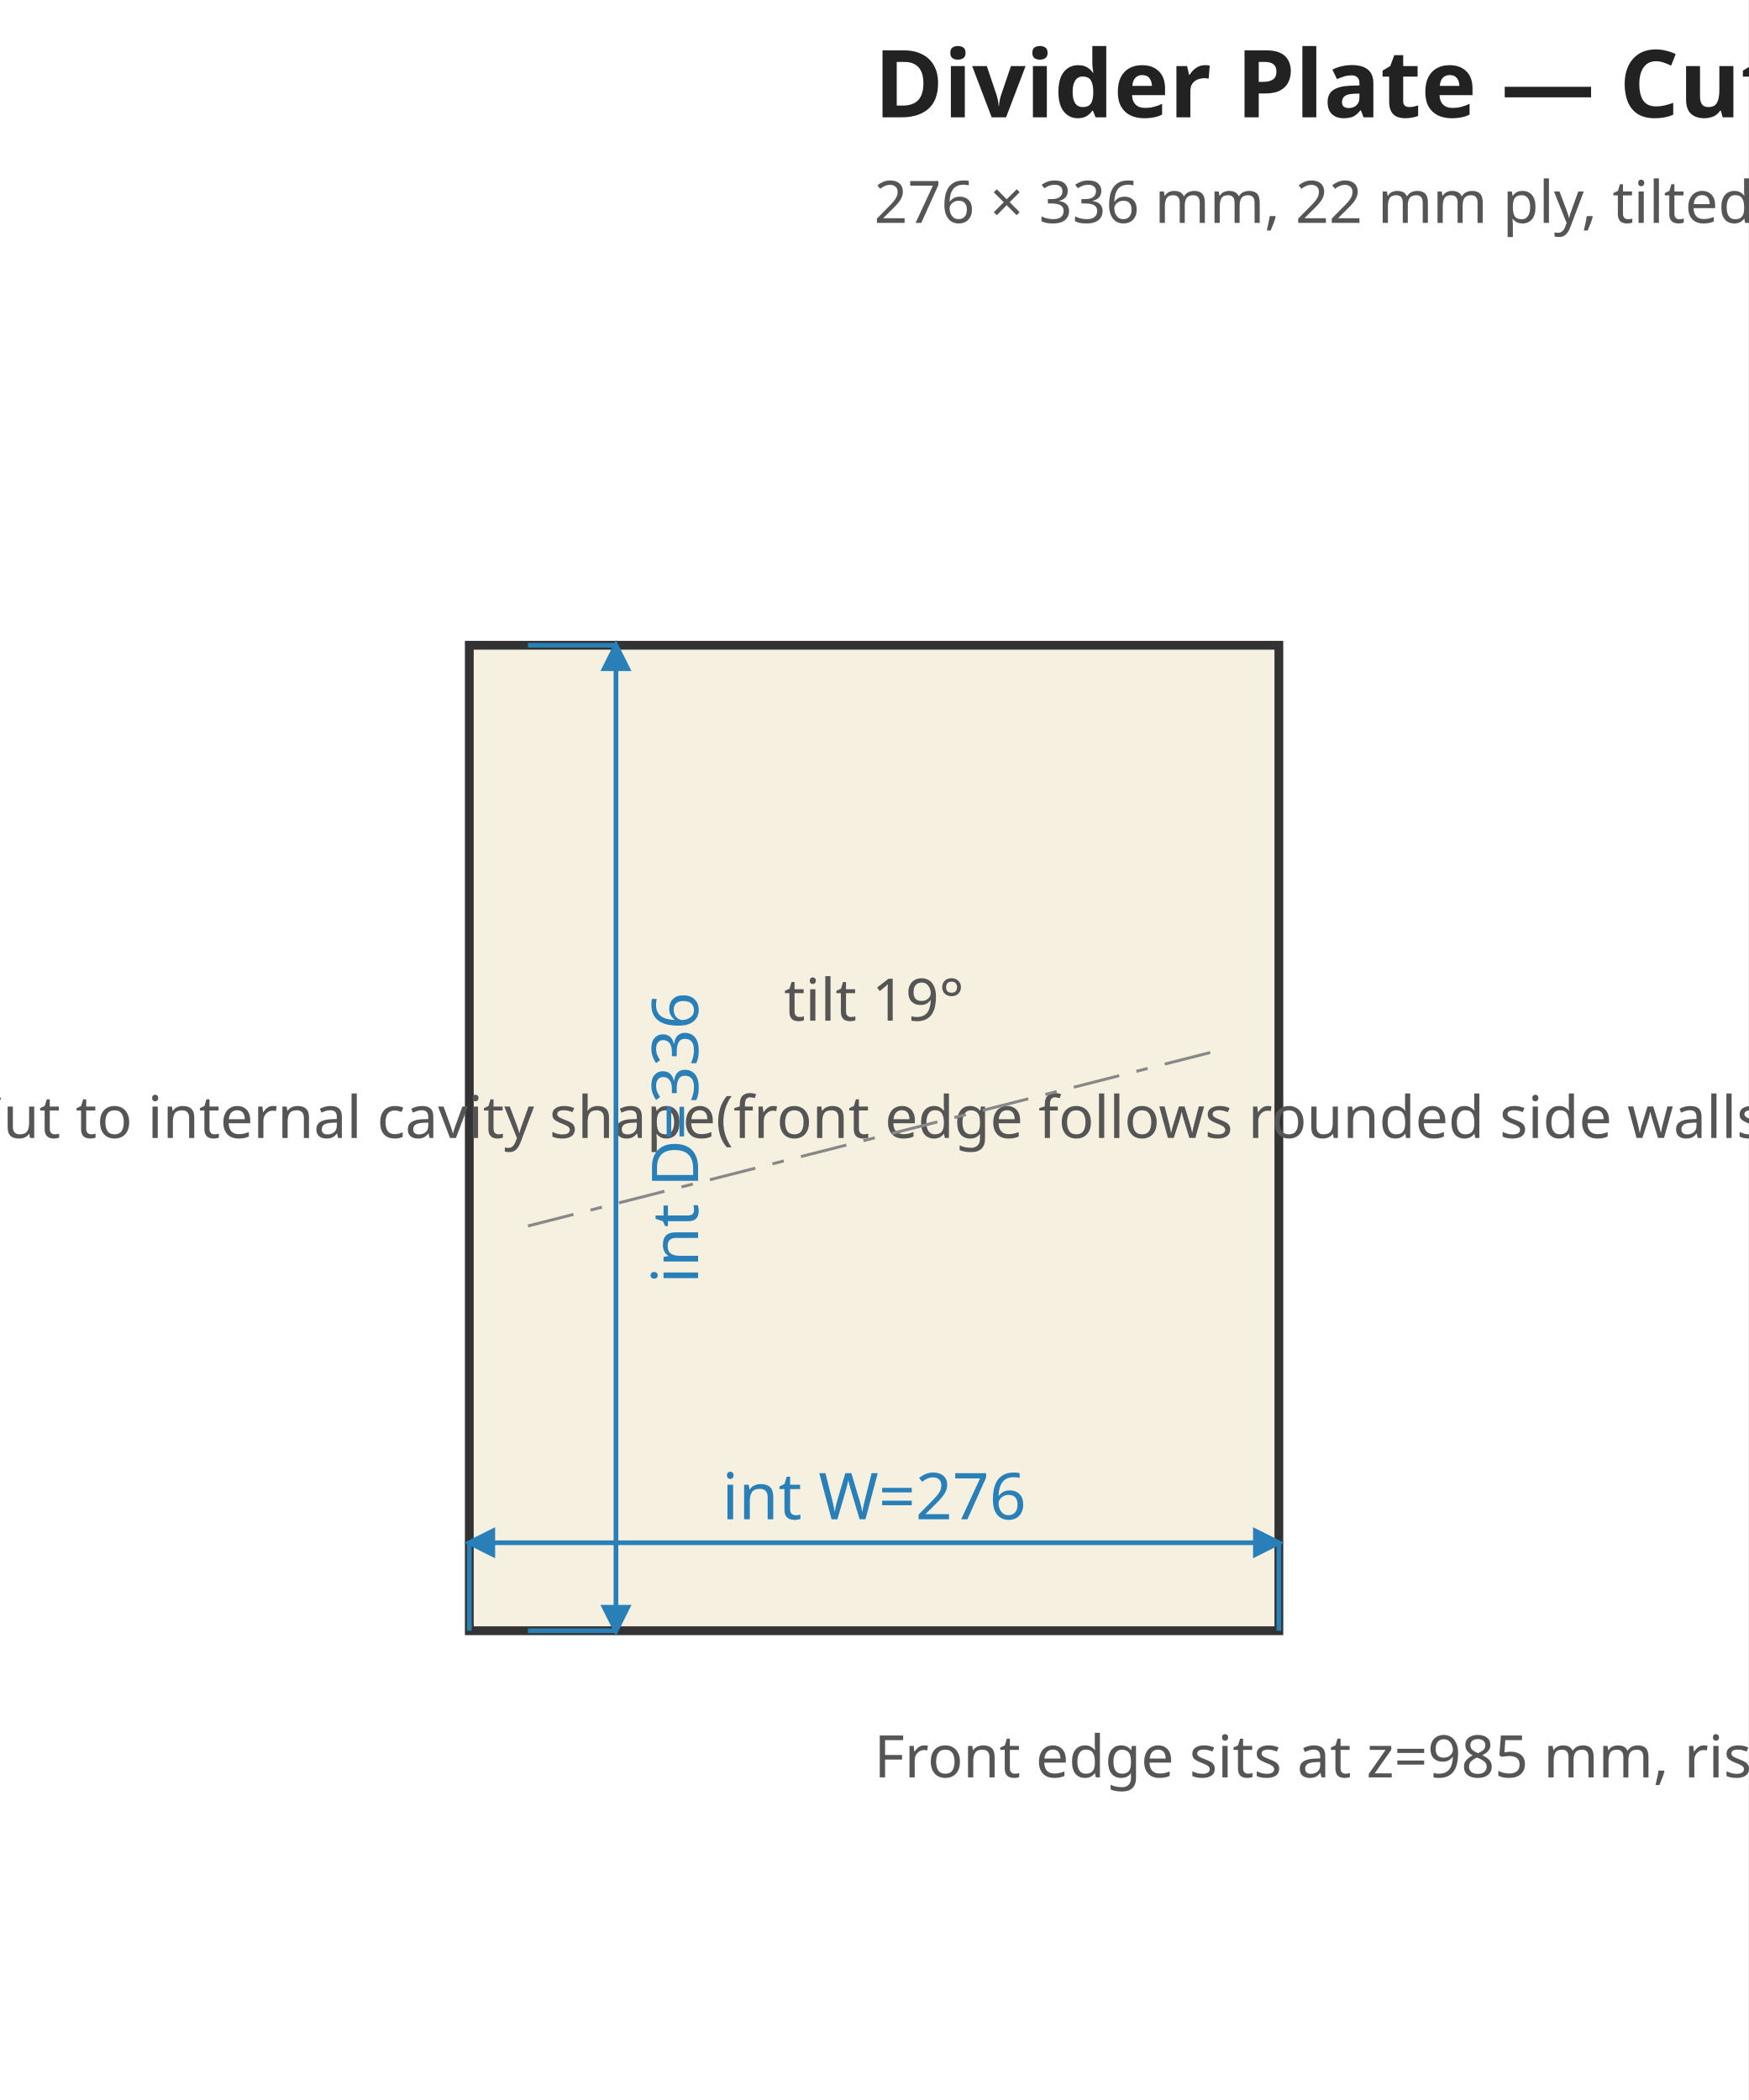
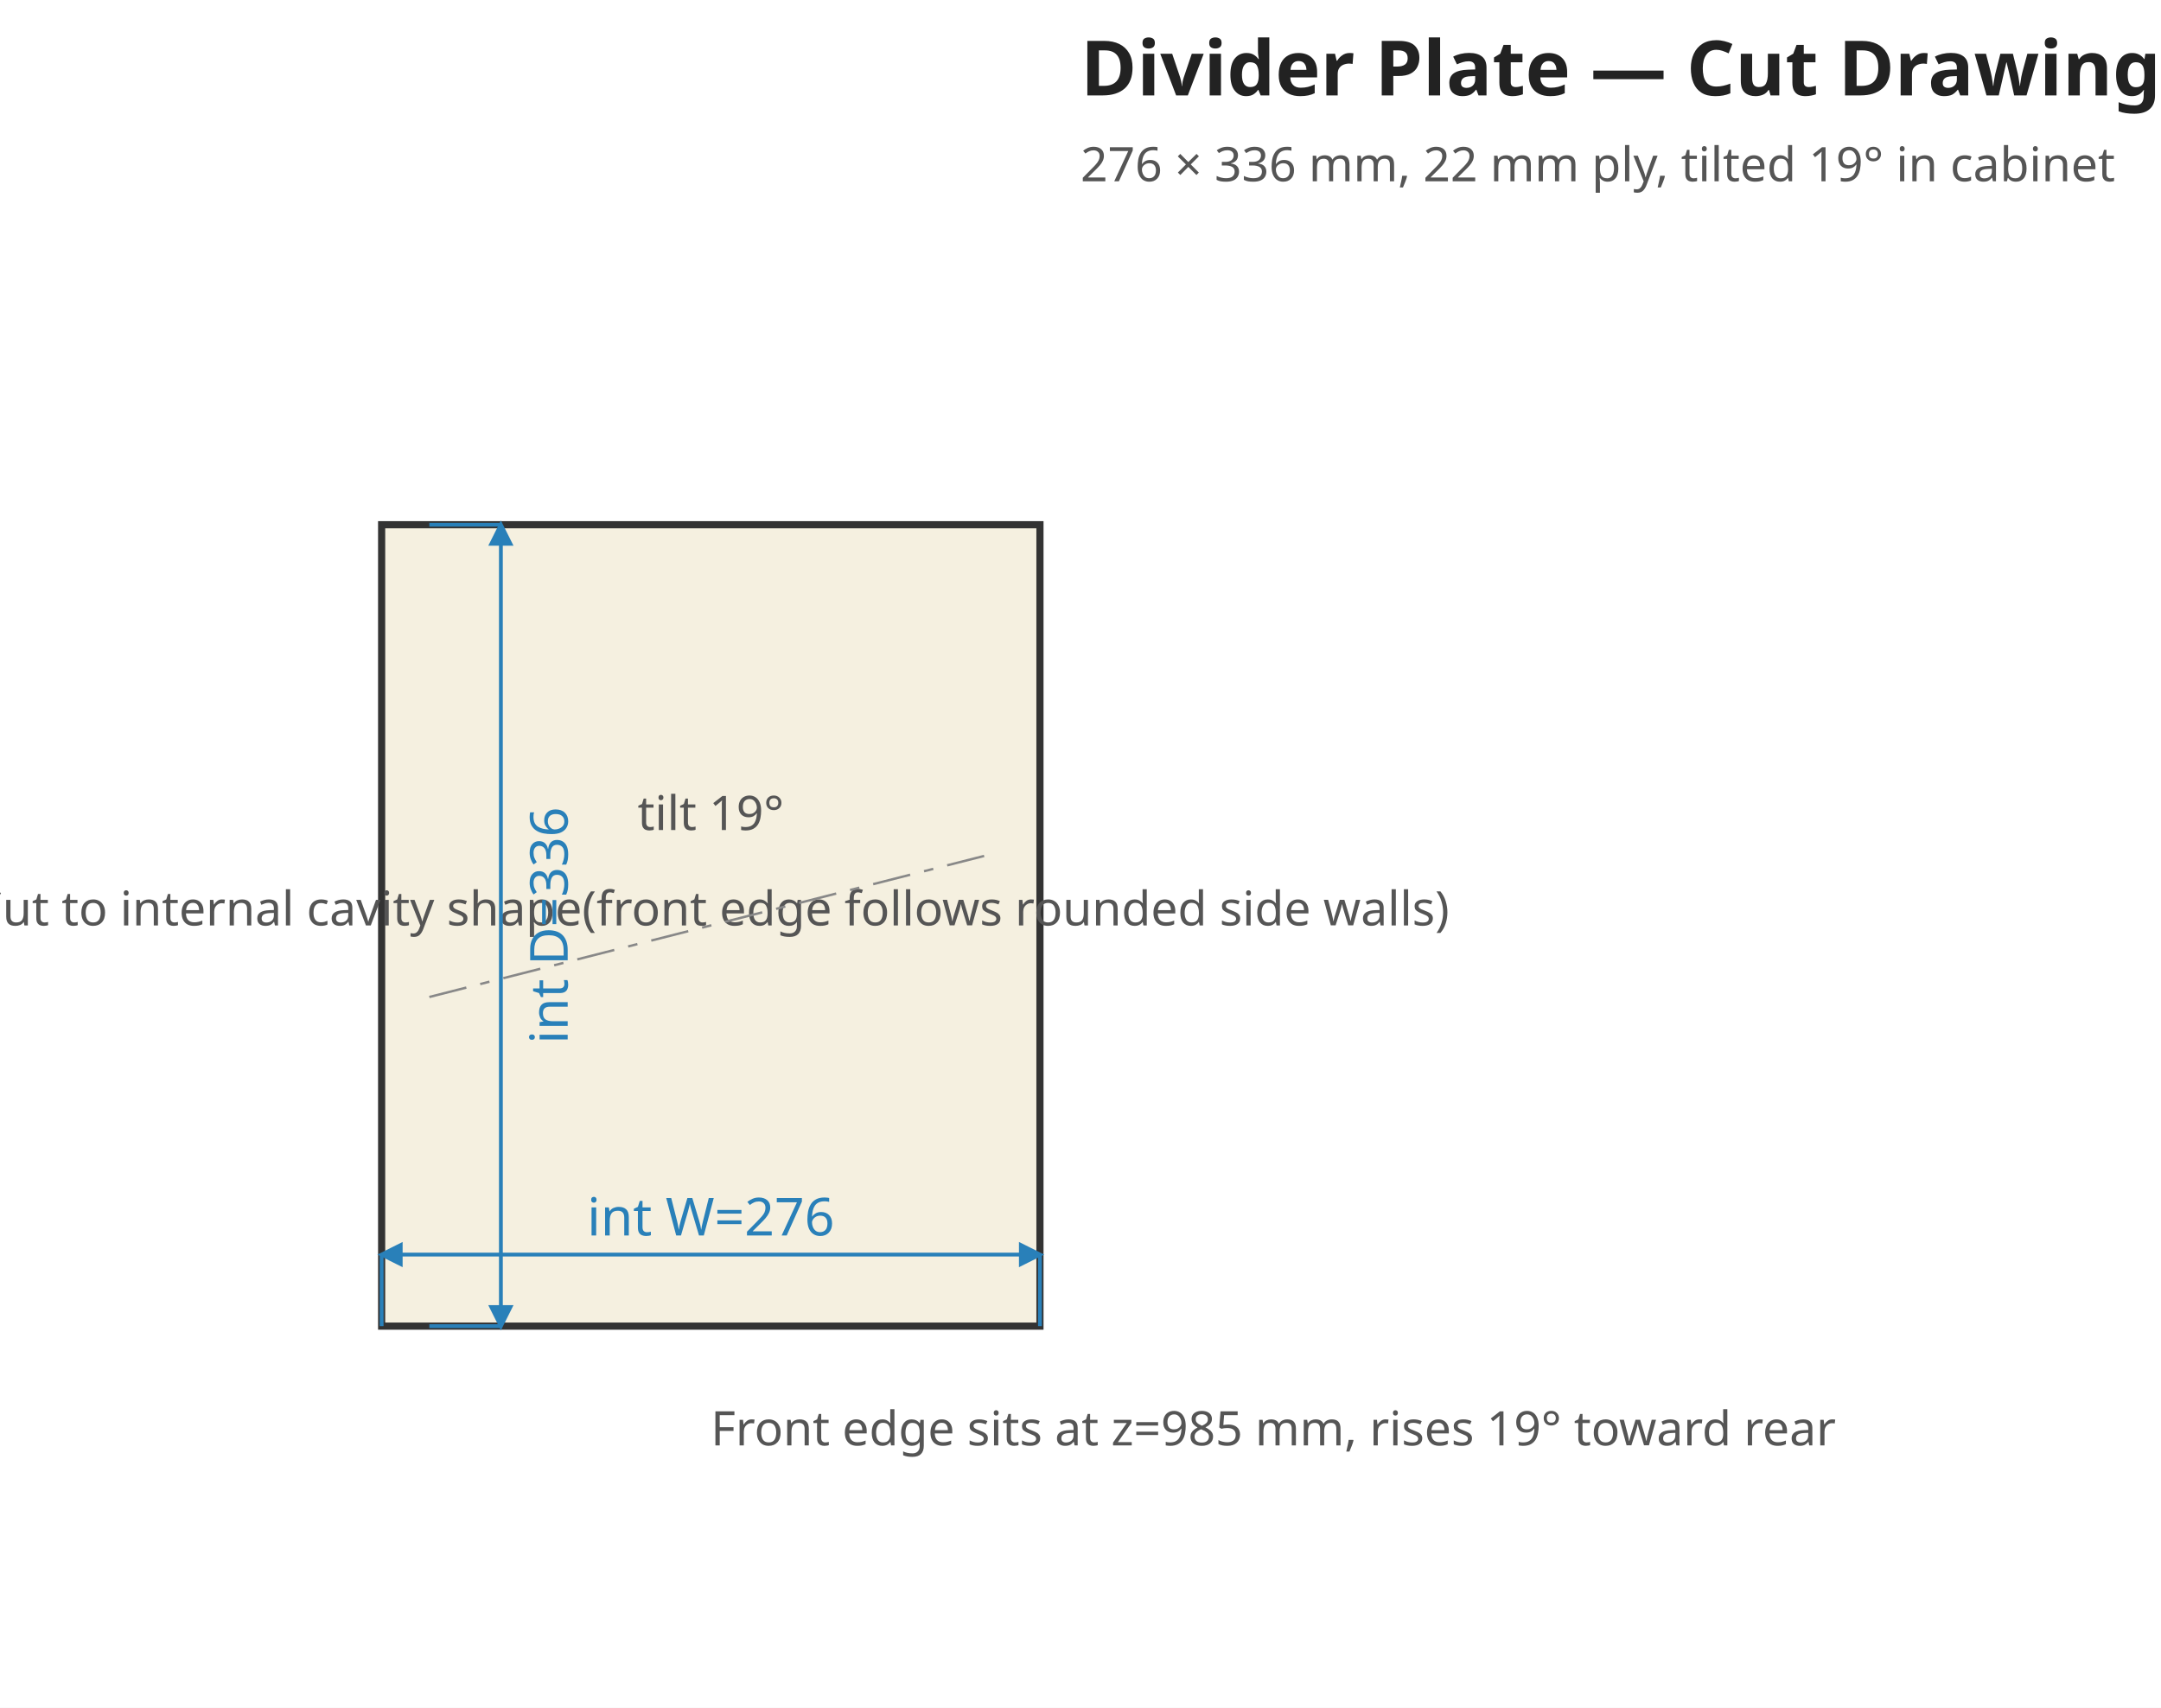
- <svg xmlns="http://www.w3.org/2000/svg" width="298" height="358" viewBox="0 0 298 358">
+ <svg xmlns="http://www.w3.org/2000/svg" width="453" height="358" viewBox="0 0 453 358">
  <style>.panel { fill: #f5f0e0; stroke: #333; stroke-width: 1.5; }
.cutout { fill: none; stroke: #c0392b; stroke-width: 1.2; stroke-dasharray: 6,3; }
.rebate { fill: #faebe0; stroke: #e67e22; stroke-width: 1.0; stroke-dasharray: 4,2; }
.pilot { fill: #333; }
.dim-line { stroke: #2980b9; stroke-width: 0.8; fill: none; }
.dim-text { fill: #2980b9; font-family: sans-serif; font-size: 11px; text-anchor: middle; }
.dim-text-v { fill: #2980b9; font-family: sans-serif; font-size: 11px; text-anchor: middle; }
.label { fill: #333; font-family: sans-serif; font-size: 12px; text-anchor: middle; font-weight: bold; }
.label-sm { fill: #555; font-family: sans-serif; font-size: 10px; text-anchor: middle; }
.label-driver { fill: #c0392b; font-family: sans-serif; font-size: 11px; text-anchor: middle; font-weight: bold; }
.title-text { fill: #222; font-family: sans-serif; font-size: 16px; font-weight: bold; }
.note { fill: #555; font-family: sans-serif; font-size: 10px; }
.arrow { stroke: #2980b9; stroke-width: 0.8; fill: #2980b9; }
.center-line { stroke: #888; stroke-width: 0.5; stroke-dasharray: 8,3,2,3; }
</style>
-   <rect width="298" height="358" fill="white" />
-   <text x="149.0" y="20.0" class="title-text">Divider Plate — Cut Drawing</text>
-   <text x="149.0" y="38.0" class="note">276 × 336 mm, 22 mm ply, tilted 19° in cabinet</text>
+   <rect width="453" height="358" fill="white" />
+   <text x="226.5" y="20.0" class="title-text">Divider Plate — Cut Drawing</text>
+   <text x="226.5" y="38.0" class="note">276 × 336 mm, 22 mm ply, tilted 19° in cabinet</text>
  <rect x="80.0" y="110.0" width="138.0" height="168.0" class="panel" />
  <text x="149.0" y="194.0" class="label-sm">Cut to internal cavity shape
(front edge follows rounded side walls)</text>
  <text x="149.0" y="303.0" class="note">Front edge sits at z=985 mm, rises 19° toward rear</text>
  <line x1="80.0" y1="278.0" x2="80.0" y2="263.0" class="dim-line" />
  <line x1="218.0" y1="278.0" x2="218.0" y2="263.0" class="dim-line" />
  <line x1="80.0" y1="263.0" x2="218.0" y2="263.0" class="dim-line" />
  <polygon points="80.0,263.0 84.0,261.0 84.0,265.0" class="arrow" />
  <polygon points="218.0,263.0 214.0,261.0 214.0,265.0" class="arrow" />
  <text x="149.0" y="259.0" class="dim-text">int W=276</text>
  <line x1="90.0" y1="110.0" x2="105.0" y2="110.0" class="dim-line" />
  <line x1="90.0" y1="278.0" x2="105.0" y2="278.0" class="dim-line" />
  <line x1="105.0" y1="110.0" x2="105.0" y2="278.0" class="dim-line" />
  <polygon points="105.0,110.0 103.0,114.0 107.0,114.0" class="arrow" />
  <polygon points="105.0,278.0 103.0,274.0 107.0,274.0" class="arrow" />
  <text x="119.0" y="194.0" class="dim-text-v" transform="rotate(-90 119.0 194.0)">int D=336</text>
  <line x1="90.0" y1="209.0" x2="208.0" y2="179.0" class="center-line" />
  <text x="149.0" y="174.0" class="label-sm">tilt 19°</text>
</svg>
